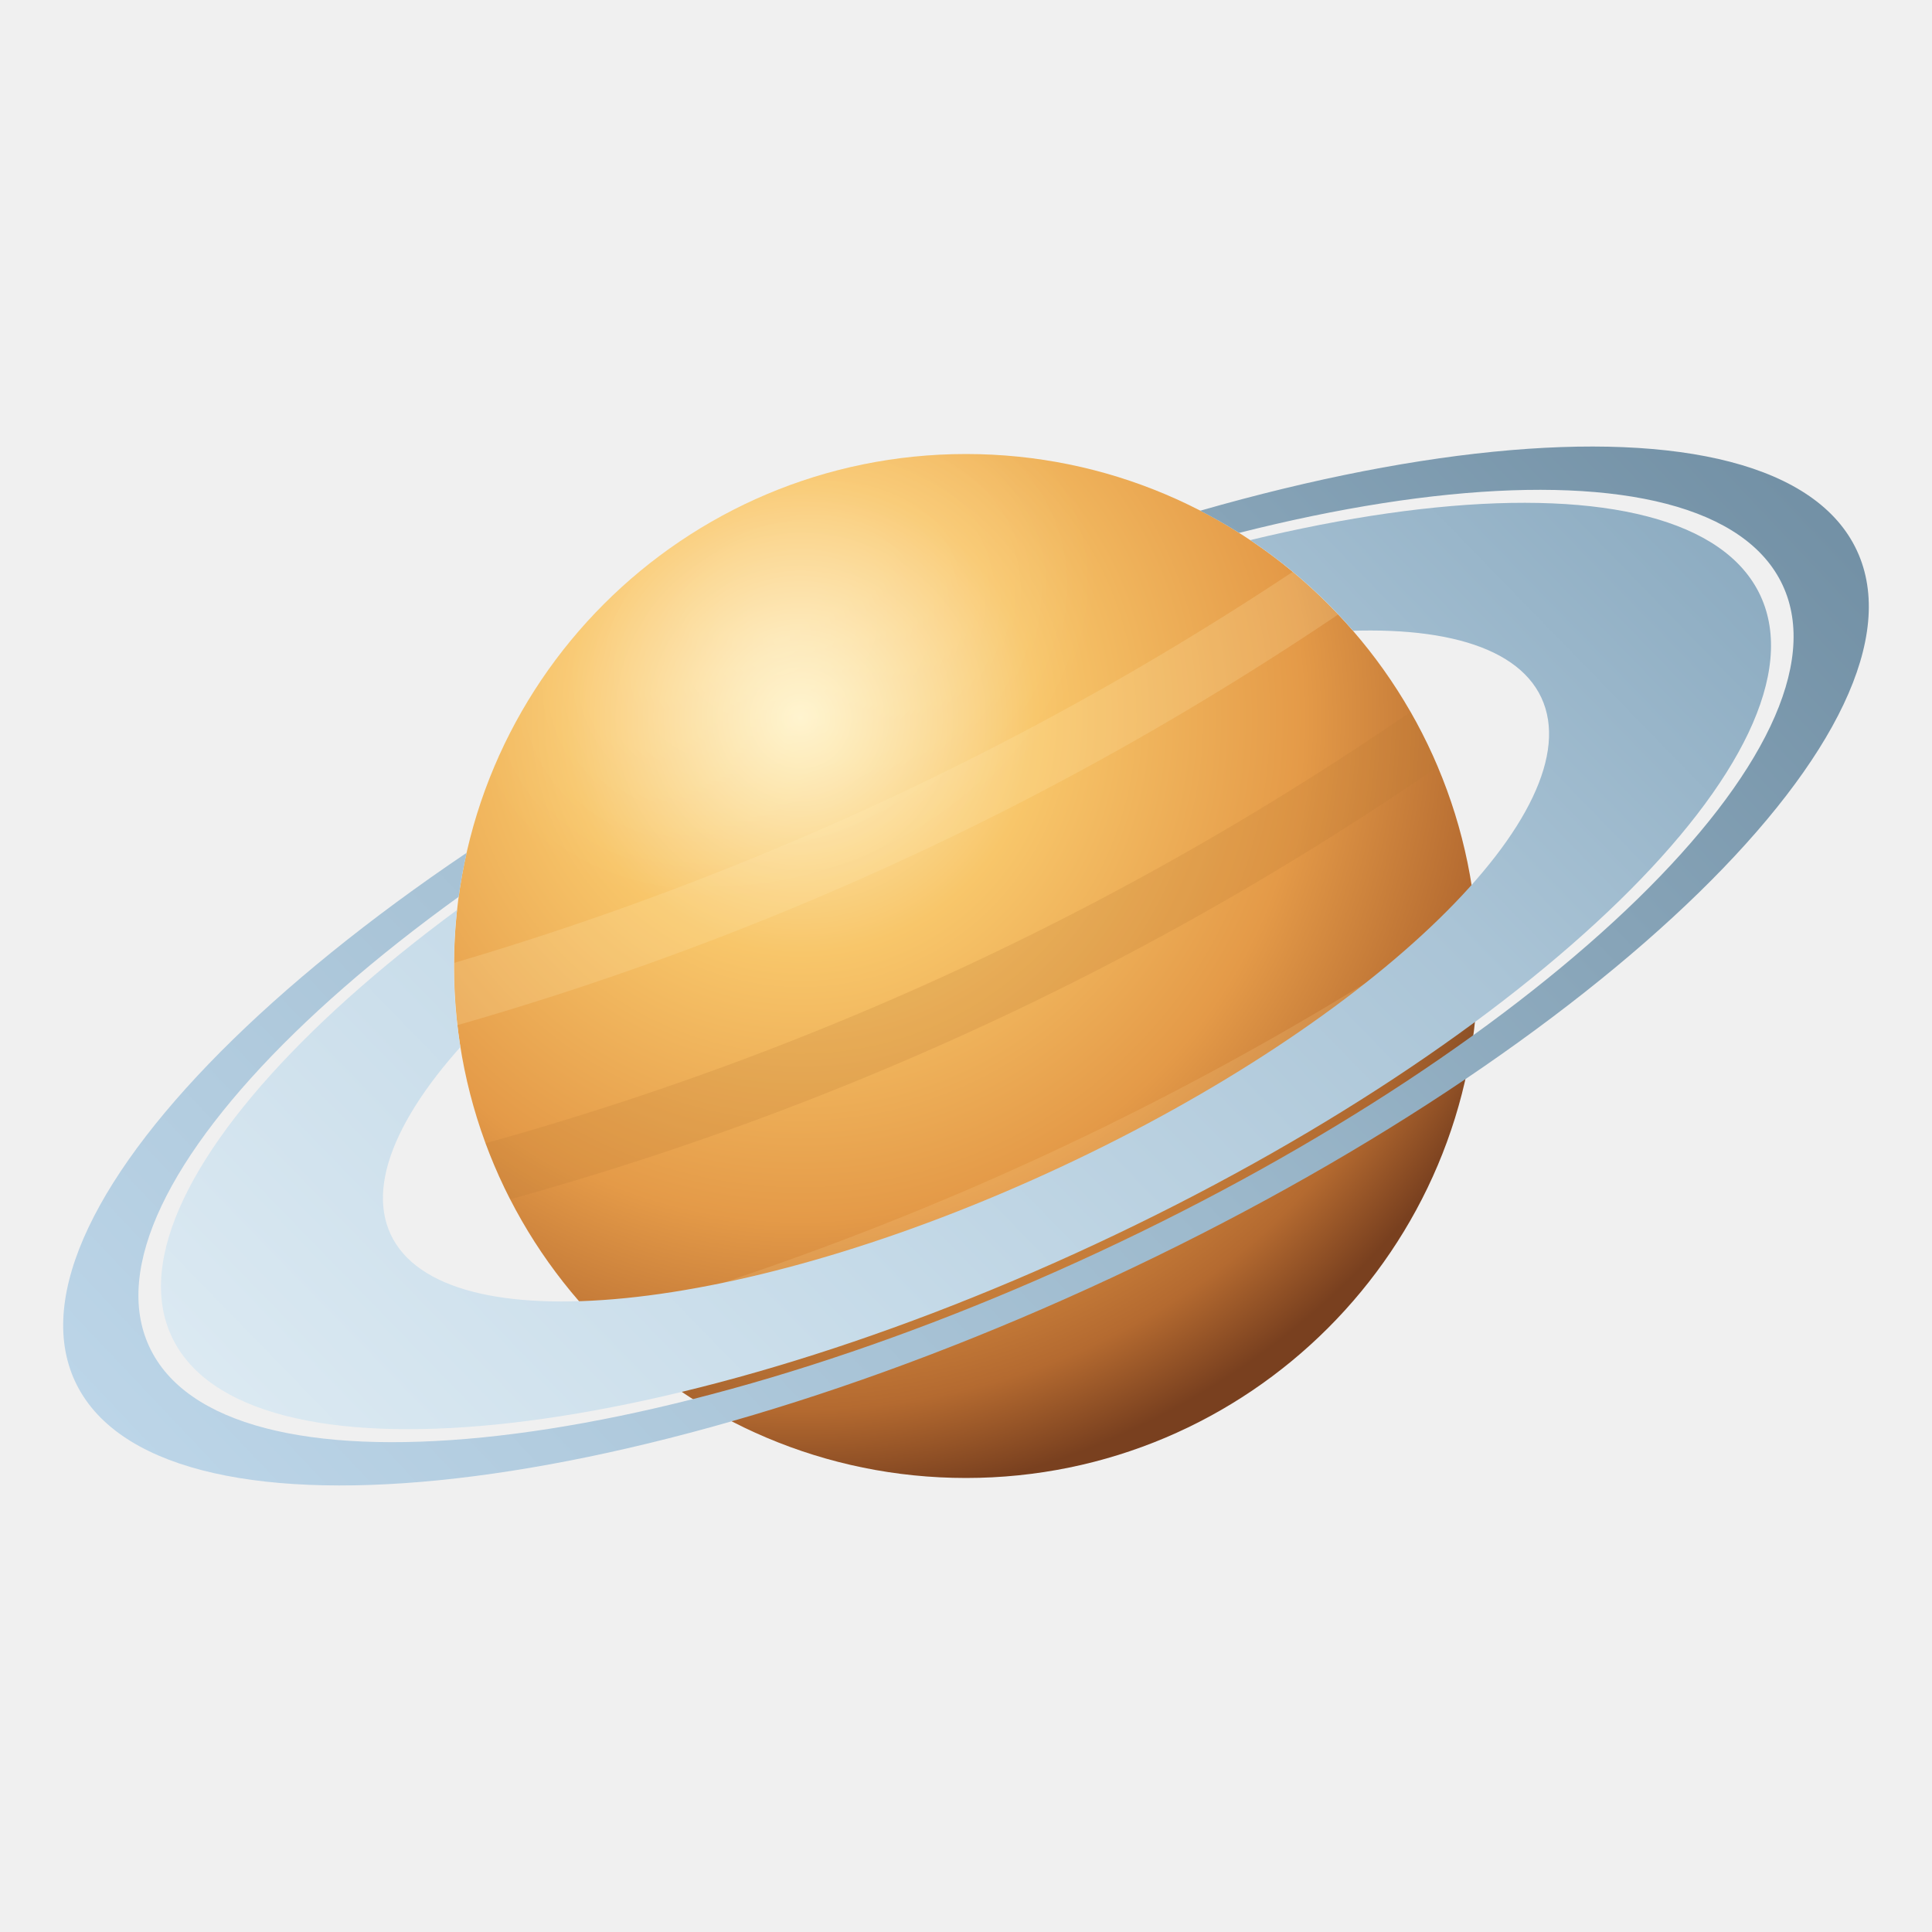
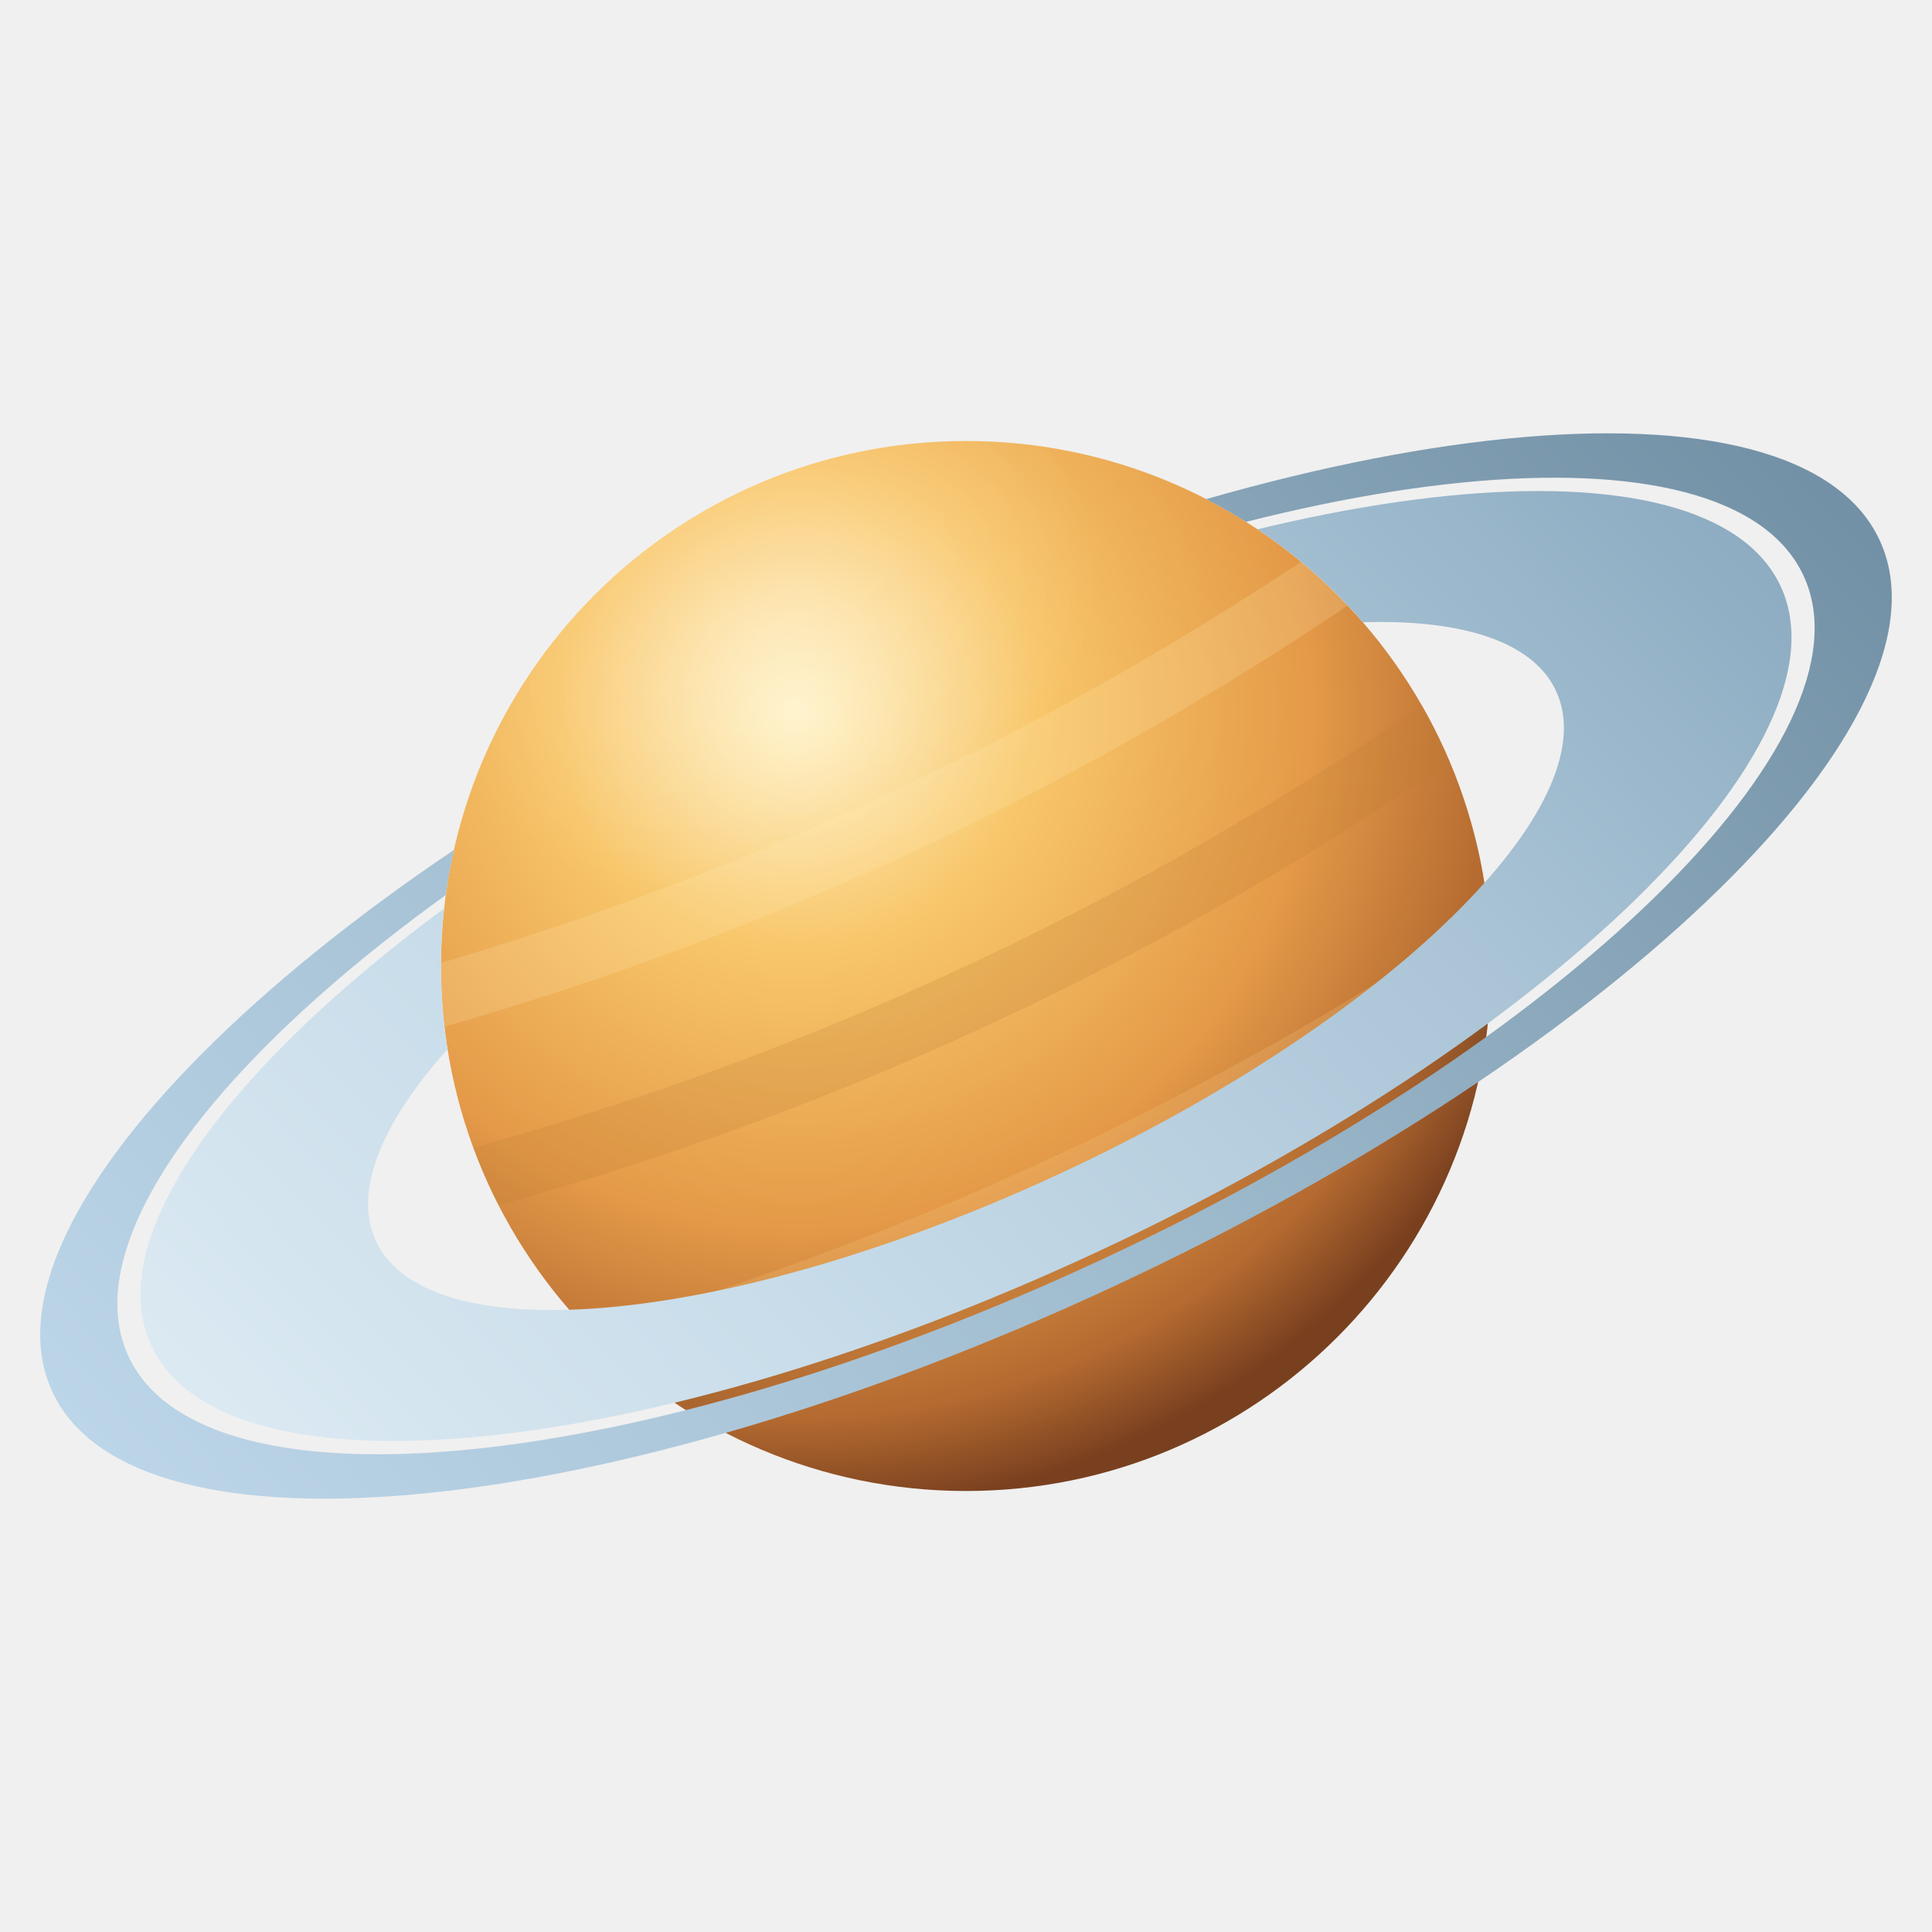
- <svg xmlns="http://www.w3.org/2000/svg" viewBox="2.83 2.83 94.34 94.34" fill="none">
+ <svg xmlns="http://www.w3.org/2000/svg" viewBox="4 4 92 92" fill="none">
  <defs>
    <radialGradient id="gs_sphere" cx="34%" cy="26%" r="76%">
      <stop offset="0%" stop-color="#FFF2C6" />
      <stop offset="30%" stop-color="#F8C66A" />
      <stop offset="64%" stop-color="#E49A48" />
      <stop offset="88%" stop-color="#B46A30" />
      <stop offset="100%" stop-color="#79401F" />
    </radialGradient>
    <radialGradient id="gs_specular">
      <stop offset="0%" stop-color="#FFFFFF" stop-opacity="0.24" />
      <stop offset="100%" stop-color="#FFFFFF" stop-opacity="0" />
    </radialGradient>
    <linearGradient id="gs_outer_ring" gradientUnits="userSpaceOnUse" x1="5" y1="65" x2="95" y2="35">
      <stop offset="0%" stop-color="#BDD6E9" />
      <stop offset="50%" stop-color="#9DB9CC" />
      <stop offset="100%" stop-color="#718FA4" />
    </linearGradient>
    <linearGradient id="gs_inner_ring" gradientUnits="userSpaceOnUse" x1="7" y1="65" x2="93" y2="35">
      <stop offset="0%" stop-color="#DFECF4" />
      <stop offset="35%" stop-color="#C5DAE8" />
      <stop offset="70%" stop-color="#AAC4D6" />
      <stop offset="100%" stop-color="#87A7BD" />
    </linearGradient>
    <linearGradient id="gs_ring_shadow" gradientUnits="userSpaceOnUse" x1="50" y1="58" x2="50" y2="66">
      <stop offset="0%" stop-color="#593B23" stop-opacity="0" />
      <stop offset="45%" stop-color="#593B23" stop-opacity="0.2" />
      <stop offset="100%" stop-color="#593B23" stop-opacity="0" />
    </linearGradient>
    <clipPath id="gs_sphere_clip">
      <circle cx="50" cy="50" r="25" />
    </clipPath>
    <clipPath id="gs_ring_front_half">
      <rect x="0" y="50" width="100" height="50" />
    </clipPath>
    <mask id="gs_ring_visibility" maskUnits="userSpaceOnUse" x="0" y="0" width="100" height="100" style="mask-type:luminance">
      <rect width="100" height="100" fill="#FFFFFF" />
      <path d="M 25 50 A 25 25 0 0 1 75 50 Z" fill="#000000" />
    </mask>
  </defs>
  <circle cx="50" cy="50" r="25" fill="url(#gs_sphere)" />
  <g clip-path="url(#gs_sphere_clip)">
    <g transform="rotate(-25 50 50)">
      <path d="M 20 38 Q 50 44 80 38 L 80 41 Q 50 47 20 41 Z" fill="#FFEDB8" fill-opacity="0.2" />
      <path d="M 20 47 Q 50 53 80 47 L 80 50 Q 50 56 20 50 Z" fill="#B97936" fill-opacity="0.2" />
      <path d="M 20 57 Q 50 63 80 57 L 80 59 Q 50 65 20 59 Z" fill="#FFE0A1" fill-opacity="0.16" />
      <g clip-path="url(#gs_ring_front_half)">
        <ellipse cx="50" cy="52" rx="36.5" ry="12.8" stroke="url(#gs_ring_shadow)" stroke-width="3" />
      </g>
    </g>
    <ellipse cx="41" cy="34" rx="16" ry="12" transform="rotate(-25 41 34)" fill="url(#gs_specular)" />
  </g>
  <g transform="rotate(-25 50 50)" mask="url(#gs_ring_visibility)">
    <path fill-rule="evenodd" d="M 2 50 A 48 16.8 0 1 0 98 50 A 48 16.8 0 1 0 2 50 Z M 6 50 A 44 15.4 0 1 0 94 50 A 44 15.4 0 1 0 6 50 Z" fill="url(#gs_outer_ring)" />
    <path fill-rule="evenodd" d="M 7.2 50 A 42.8 14.98 0 1 0 92.8 50 A 42.8 14.98 0 1 0 7.2 50 Z M 19 50 A 31 10.85 0 1 0 81 50 A 31 10.85 0 1 0 19 50 Z" fill="url(#gs_inner_ring)" />
  </g>
</svg>
